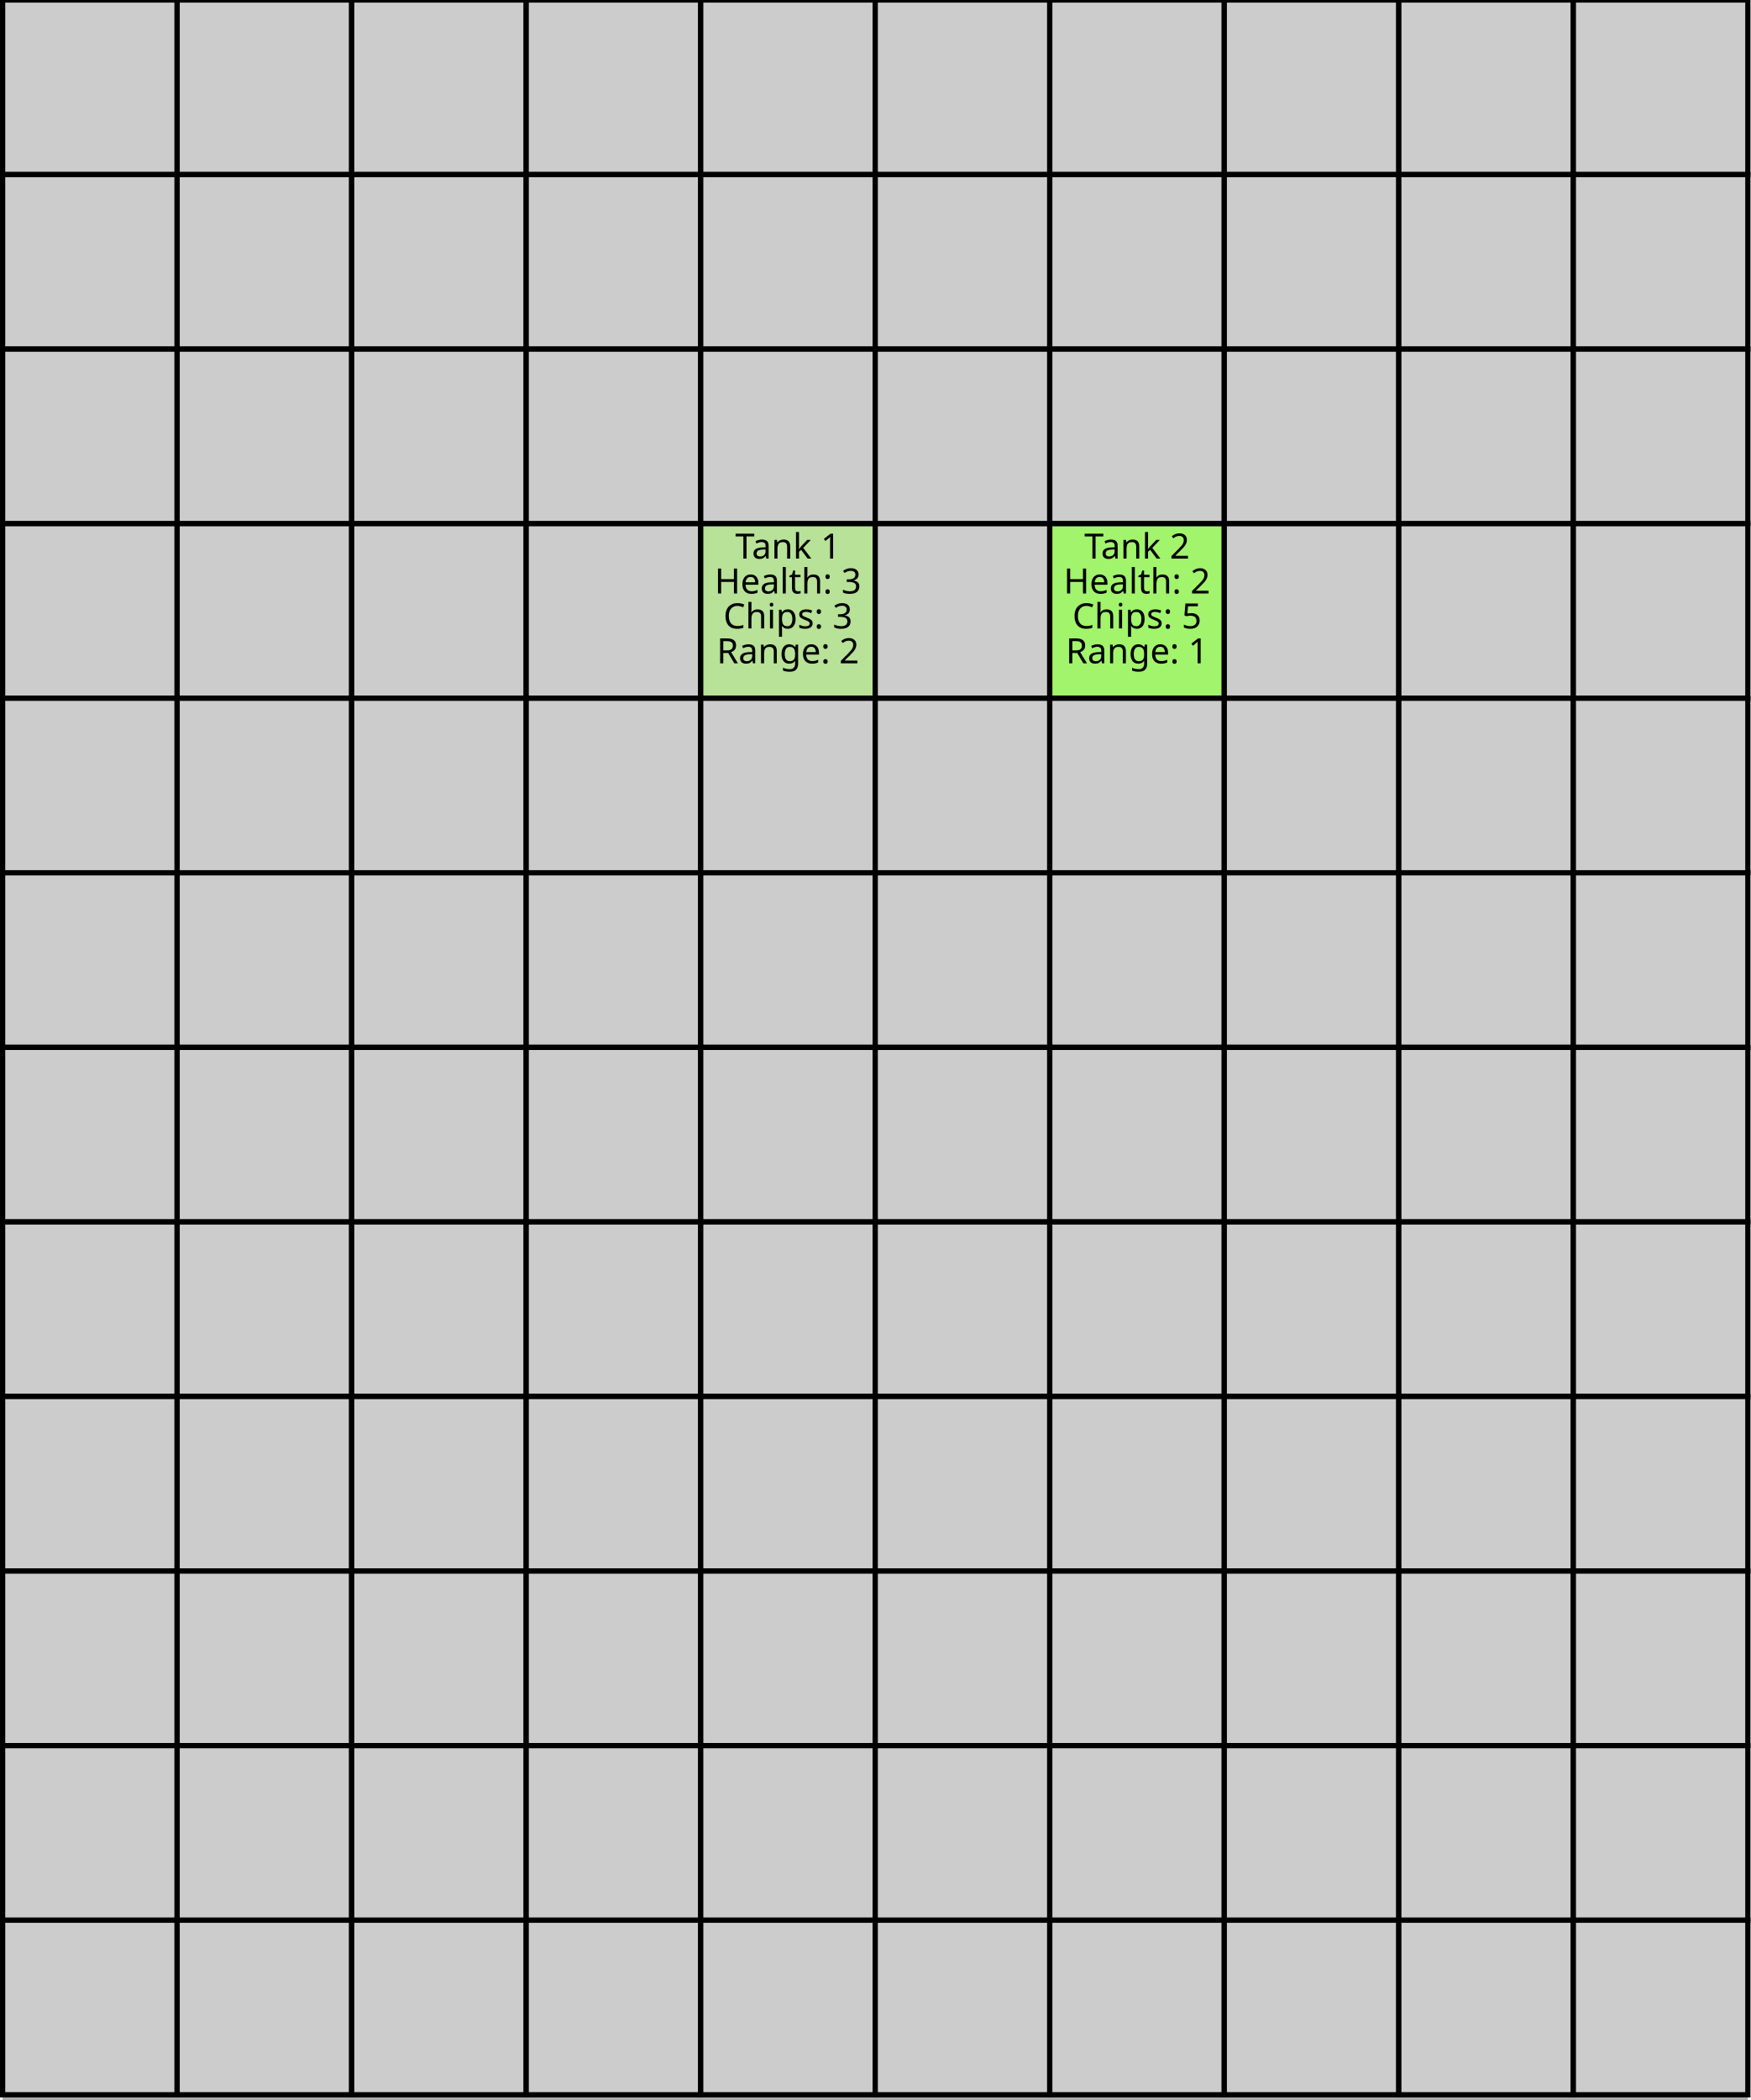
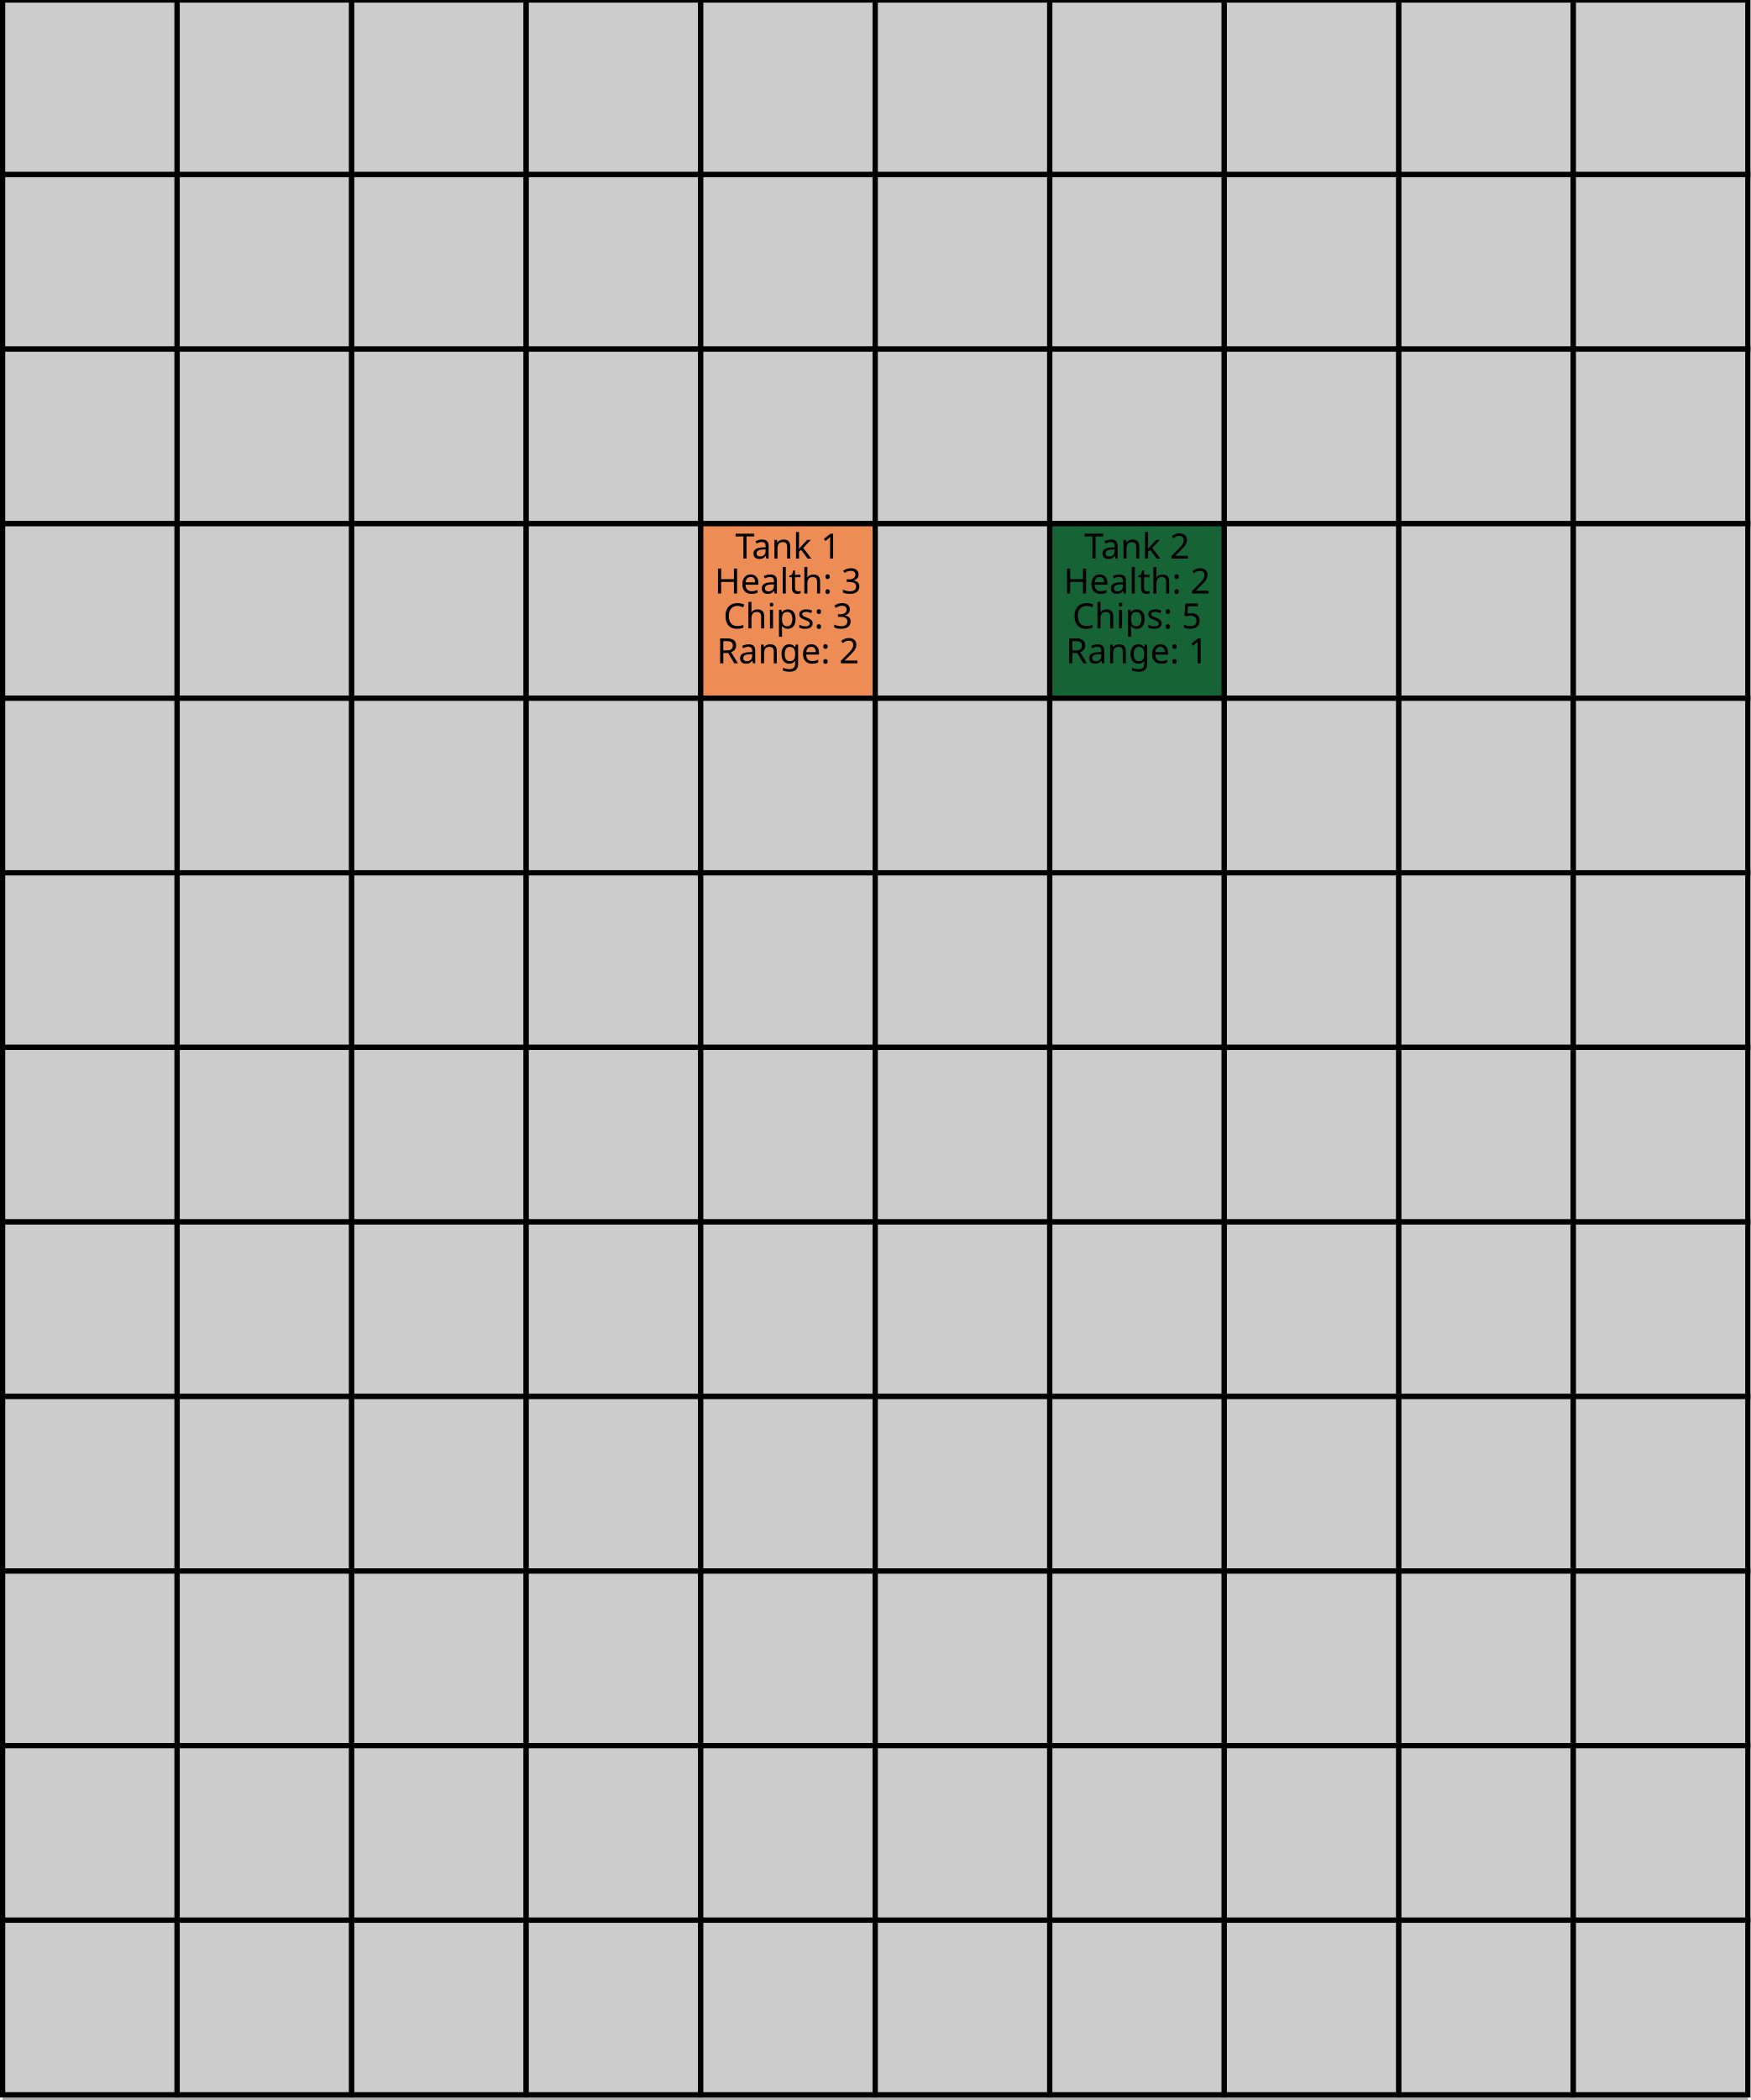
<svg xmlns="http://www.w3.org/2000/svg" width="1000" heigth="1000" version="1.1">
  <rect x="0" y="0" width="100%" height="100%" fill="#aaa" />
  <rect x="0" y="0" width="100" height="100" stroke="#000" stroke-width="3" fill="#ccc" />
  <rect x="100" y="0" width="100" height="100" stroke="#000" stroke-width="3" fill="#ccc" />
  <rect x="200" y="0" width="100" height="100" stroke="#000" stroke-width="3" fill="#ccc" />
  <rect x="300" y="0" width="100" height="100" stroke="#000" stroke-width="3" fill="#ccc" />
  <rect x="400" y="0" width="100" height="100" stroke="#000" stroke-width="3" fill="#ccc" />
  <rect x="500" y="0" width="100" height="100" stroke="#000" stroke-width="3" fill="#ccc" />
  <rect x="600" y="0" width="100" height="100" stroke="#000" stroke-width="3" fill="#ccc" />
  <rect x="700" y="0" width="100" height="100" stroke="#000" stroke-width="3" fill="#ccc" />
  <rect x="800" y="0" width="100" height="100" stroke="#000" stroke-width="3" fill="#ccc" />
  <rect x="900" y="0" width="100" height="100" stroke="#000" stroke-width="3" fill="#ccc" />
  <rect x="0" y="100" width="100" height="100" stroke="#000" stroke-width="3" fill="#ccc" />
  <rect x="100" y="100" width="100" height="100" stroke="#000" stroke-width="3" fill="#ccc" />
  <rect x="200" y="100" width="100" height="100" stroke="#000" stroke-width="3" fill="#ccc" />
  <rect x="300" y="100" width="100" height="100" stroke="#000" stroke-width="3" fill="#ccc" />
  <rect x="400" y="100" width="100" height="100" stroke="#000" stroke-width="3" fill="#ccc" />
  <rect x="500" y="100" width="100" height="100" stroke="#000" stroke-width="3" fill="#ccc" />
  <rect x="600" y="100" width="100" height="100" stroke="#000" stroke-width="3" fill="#ccc" />
  <rect x="700" y="100" width="100" height="100" stroke="#000" stroke-width="3" fill="#ccc" />
  <rect x="800" y="100" width="100" height="100" stroke="#000" stroke-width="3" fill="#ccc" />
  <rect x="900" y="100" width="100" height="100" stroke="#000" stroke-width="3" fill="#ccc" />
  <rect x="0" y="200" width="100" height="100" stroke="#000" stroke-width="3" fill="#ccc" />
  <rect x="100" y="200" width="100" height="100" stroke="#000" stroke-width="3" fill="#ccc" />
  <rect x="200" y="200" width="100" height="100" stroke="#000" stroke-width="3" fill="#ccc" />
  <rect x="300" y="200" width="100" height="100" stroke="#000" stroke-width="3" fill="#ccc" />
  <rect x="400" y="200" width="100" height="100" stroke="#000" stroke-width="3" fill="#ccc" />
  <rect x="500" y="200" width="100" height="100" stroke="#000" stroke-width="3" fill="#ccc" />
  <rect x="600" y="200" width="100" height="100" stroke="#000" stroke-width="3" fill="#ccc" />
  <rect x="700" y="200" width="100" height="100" stroke="#000" stroke-width="3" fill="#ccc" />
  <rect x="800" y="200" width="100" height="100" stroke="#000" stroke-width="3" fill="#ccc" />
  <rect x="900" y="200" width="100" height="100" stroke="#000" stroke-width="3" fill="#ccc" />
  <rect x="0" y="300" width="100" height="100" stroke="#000" stroke-width="3" fill="#ccc" />
  <rect x="100" y="300" width="100" height="100" stroke="#000" stroke-width="3" fill="#ccc" />
  <rect x="200" y="300" width="100" height="100" stroke="#000" stroke-width="3" fill="#ccc" />
  <rect x="300" y="300" width="100" height="100" stroke="#000" stroke-width="3" fill="#ccc" />
-   <rect x="400" y="300" width="100" height="100" stroke="#000" stroke-width="3" fill="#b7e297" />
+   <rect x="400" y="300" width="100" height="100" stroke="#000" stroke-width="3" fill="#ee8c56" />
  <text x="450" y="320" text-anchor="middle" alignment-baseline="middle" font-family="sans-serif" font-size="20" fill="#000">Tank 1</text>
  <text x="450" y="340" text-anchor="middle" alignment-baseline="middle" font-family="sans-serif" font-size="20" fill="#000">Health: 3</text>
  <text x="450" y="360" text-anchor="middle" alignment-baseline="middle" font-family="sans-serif" font-size="20" fill="#000">Chips: 3</text>
  <text x="450" y="380" text-anchor="middle" alignment-baseline="middle" font-family="sans-serif" font-size="20" fill="#000">Range: 2</text>
  <rect x="500" y="300" width="100" height="100" stroke="#000" stroke-width="3" fill="#ccc" />
-   <rect x="600" y="300" width="100" height="100" stroke="#000" stroke-width="3" fill="#a1f46c" />
+   <rect x="600" y="300" width="100" height="100" stroke="#000" stroke-width="3" fill="#166336" />
  <text x="650" y="320" text-anchor="middle" alignment-baseline="middle" font-family="sans-serif" font-size="20" fill="#000">Tank 2</text>
  <text x="650" y="340" text-anchor="middle" alignment-baseline="middle" font-family="sans-serif" font-size="20" fill="#000">Health: 2</text>
  <text x="650" y="360" text-anchor="middle" alignment-baseline="middle" font-family="sans-serif" font-size="20" fill="#000">Chips: 5</text>
  <text x="650" y="380" text-anchor="middle" alignment-baseline="middle" font-family="sans-serif" font-size="20" fill="#000">Range: 1</text>
  <rect x="700" y="300" width="100" height="100" stroke="#000" stroke-width="3" fill="#ccc" />
  <rect x="800" y="300" width="100" height="100" stroke="#000" stroke-width="3" fill="#ccc" />
  <rect x="900" y="300" width="100" height="100" stroke="#000" stroke-width="3" fill="#ccc" />
  <rect x="0" y="400" width="100" height="100" stroke="#000" stroke-width="3" fill="#ccc" />
  <rect x="100" y="400" width="100" height="100" stroke="#000" stroke-width="3" fill="#ccc" />
  <rect x="200" y="400" width="100" height="100" stroke="#000" stroke-width="3" fill="#ccc" />
  <rect x="300" y="400" width="100" height="100" stroke="#000" stroke-width="3" fill="#ccc" />
  <rect x="400" y="400" width="100" height="100" stroke="#000" stroke-width="3" fill="#ccc" />
  <rect x="500" y="400" width="100" height="100" stroke="#000" stroke-width="3" fill="#ccc" />
  <rect x="600" y="400" width="100" height="100" stroke="#000" stroke-width="3" fill="#ccc" />
  <rect x="700" y="400" width="100" height="100" stroke="#000" stroke-width="3" fill="#ccc" />
  <rect x="800" y="400" width="100" height="100" stroke="#000" stroke-width="3" fill="#ccc" />
  <rect x="900" y="400" width="100" height="100" stroke="#000" stroke-width="3" fill="#ccc" />
  <rect x="0" y="500" width="100" height="100" stroke="#000" stroke-width="3" fill="#ccc" />
  <rect x="100" y="500" width="100" height="100" stroke="#000" stroke-width="3" fill="#ccc" />
  <rect x="200" y="500" width="100" height="100" stroke="#000" stroke-width="3" fill="#ccc" />
  <rect x="300" y="500" width="100" height="100" stroke="#000" stroke-width="3" fill="#ccc" />
  <rect x="400" y="500" width="100" height="100" stroke="#000" stroke-width="3" fill="#ccc" />
  <rect x="500" y="500" width="100" height="100" stroke="#000" stroke-width="3" fill="#ccc" />
  <rect x="600" y="500" width="100" height="100" stroke="#000" stroke-width="3" fill="#ccc" />
  <rect x="700" y="500" width="100" height="100" stroke="#000" stroke-width="3" fill="#ccc" />
  <rect x="800" y="500" width="100" height="100" stroke="#000" stroke-width="3" fill="#ccc" />
  <rect x="900" y="500" width="100" height="100" stroke="#000" stroke-width="3" fill="#ccc" />
  <rect x="0" y="600" width="100" height="100" stroke="#000" stroke-width="3" fill="#ccc" />
  <rect x="100" y="600" width="100" height="100" stroke="#000" stroke-width="3" fill="#ccc" />
  <rect x="200" y="600" width="100" height="100" stroke="#000" stroke-width="3" fill="#ccc" />
  <rect x="300" y="600" width="100" height="100" stroke="#000" stroke-width="3" fill="#ccc" />
  <rect x="400" y="600" width="100" height="100" stroke="#000" stroke-width="3" fill="#ccc" />
  <rect x="500" y="600" width="100" height="100" stroke="#000" stroke-width="3" fill="#ccc" />
  <rect x="600" y="600" width="100" height="100" stroke="#000" stroke-width="3" fill="#ccc" />
  <rect x="700" y="600" width="100" height="100" stroke="#000" stroke-width="3" fill="#ccc" />
  <rect x="800" y="600" width="100" height="100" stroke="#000" stroke-width="3" fill="#ccc" />
  <rect x="900" y="600" width="100" height="100" stroke="#000" stroke-width="3" fill="#ccc" />
  <rect x="0" y="700" width="100" height="100" stroke="#000" stroke-width="3" fill="#ccc" />
  <rect x="100" y="700" width="100" height="100" stroke="#000" stroke-width="3" fill="#ccc" />
  <rect x="200" y="700" width="100" height="100" stroke="#000" stroke-width="3" fill="#ccc" />
  <rect x="300" y="700" width="100" height="100" stroke="#000" stroke-width="3" fill="#ccc" />
  <rect x="400" y="700" width="100" height="100" stroke="#000" stroke-width="3" fill="#ccc" />
  <rect x="500" y="700" width="100" height="100" stroke="#000" stroke-width="3" fill="#ccc" />
  <rect x="600" y="700" width="100" height="100" stroke="#000" stroke-width="3" fill="#ccc" />
  <rect x="700" y="700" width="100" height="100" stroke="#000" stroke-width="3" fill="#ccc" />
  <rect x="800" y="700" width="100" height="100" stroke="#000" stroke-width="3" fill="#ccc" />
  <rect x="900" y="700" width="100" height="100" stroke="#000" stroke-width="3" fill="#ccc" />
  <rect x="0" y="800" width="100" height="100" stroke="#000" stroke-width="3" fill="#ccc" />
  <rect x="100" y="800" width="100" height="100" stroke="#000" stroke-width="3" fill="#ccc" />
  <rect x="200" y="800" width="100" height="100" stroke="#000" stroke-width="3" fill="#ccc" />
  <rect x="300" y="800" width="100" height="100" stroke="#000" stroke-width="3" fill="#ccc" />
  <rect x="400" y="800" width="100" height="100" stroke="#000" stroke-width="3" fill="#ccc" />
  <rect x="500" y="800" width="100" height="100" stroke="#000" stroke-width="3" fill="#ccc" />
  <rect x="600" y="800" width="100" height="100" stroke="#000" stroke-width="3" fill="#ccc" />
  <rect x="700" y="800" width="100" height="100" stroke="#000" stroke-width="3" fill="#ccc" />
  <rect x="800" y="800" width="100" height="100" stroke="#000" stroke-width="3" fill="#ccc" />
  <rect x="900" y="800" width="100" height="100" stroke="#000" stroke-width="3" fill="#ccc" />
  <rect x="0" y="900" width="100" height="100" stroke="#000" stroke-width="3" fill="#ccc" />
  <rect x="100" y="900" width="100" height="100" stroke="#000" stroke-width="3" fill="#ccc" />
  <rect x="200" y="900" width="100" height="100" stroke="#000" stroke-width="3" fill="#ccc" />
  <rect x="300" y="900" width="100" height="100" stroke="#000" stroke-width="3" fill="#ccc" />
  <rect x="400" y="900" width="100" height="100" stroke="#000" stroke-width="3" fill="#ccc" />
  <rect x="500" y="900" width="100" height="100" stroke="#000" stroke-width="3" fill="#ccc" />
  <rect x="600" y="900" width="100" height="100" stroke="#000" stroke-width="3" fill="#ccc" />
  <rect x="700" y="900" width="100" height="100" stroke="#000" stroke-width="3" fill="#ccc" />
  <rect x="800" y="900" width="100" height="100" stroke="#000" stroke-width="3" fill="#ccc" />
  <rect x="900" y="900" width="100" height="100" stroke="#000" stroke-width="3" fill="#ccc" />
  <rect x="0" y="1000" width="100" height="100" stroke="#000" stroke-width="3" fill="#ccc" />
  <rect x="100" y="1000" width="100" height="100" stroke="#000" stroke-width="3" fill="#ccc" />
  <rect x="200" y="1000" width="100" height="100" stroke="#000" stroke-width="3" fill="#ccc" />
  <rect x="300" y="1000" width="100" height="100" stroke="#000" stroke-width="3" fill="#ccc" />
  <rect x="400" y="1000" width="100" height="100" stroke="#000" stroke-width="3" fill="#ccc" />
  <rect x="500" y="1000" width="100" height="100" stroke="#000" stroke-width="3" fill="#ccc" />
  <rect x="600" y="1000" width="100" height="100" stroke="#000" stroke-width="3" fill="#ccc" />
  <rect x="700" y="1000" width="100" height="100" stroke="#000" stroke-width="3" fill="#ccc" />
  <rect x="800" y="1000" width="100" height="100" stroke="#000" stroke-width="3" fill="#ccc" />
  <rect x="900" y="1000" width="100" height="100" stroke="#000" stroke-width="3" fill="#ccc" />
  <rect x="0" y="1100" width="100" height="100" stroke="#000" stroke-width="3" fill="#ccc" />
  <rect x="100" y="1100" width="100" height="100" stroke="#000" stroke-width="3" fill="#ccc" />
  <rect x="200" y="1100" width="100" height="100" stroke="#000" stroke-width="3" fill="#ccc" />
  <rect x="300" y="1100" width="100" height="100" stroke="#000" stroke-width="3" fill="#ccc" />
  <rect x="400" y="1100" width="100" height="100" stroke="#000" stroke-width="3" fill="#ccc" />
  <rect x="500" y="1100" width="100" height="100" stroke="#000" stroke-width="3" fill="#ccc" />
  <rect x="600" y="1100" width="100" height="100" stroke="#000" stroke-width="3" fill="#ccc" />
  <rect x="700" y="1100" width="100" height="100" stroke="#000" stroke-width="3" fill="#ccc" />
  <rect x="800" y="1100" width="100" height="100" stroke="#000" stroke-width="3" fill="#ccc" />
  <rect x="900" y="1100" width="100" height="100" stroke="#000" stroke-width="3" fill="#ccc" />
</svg>
